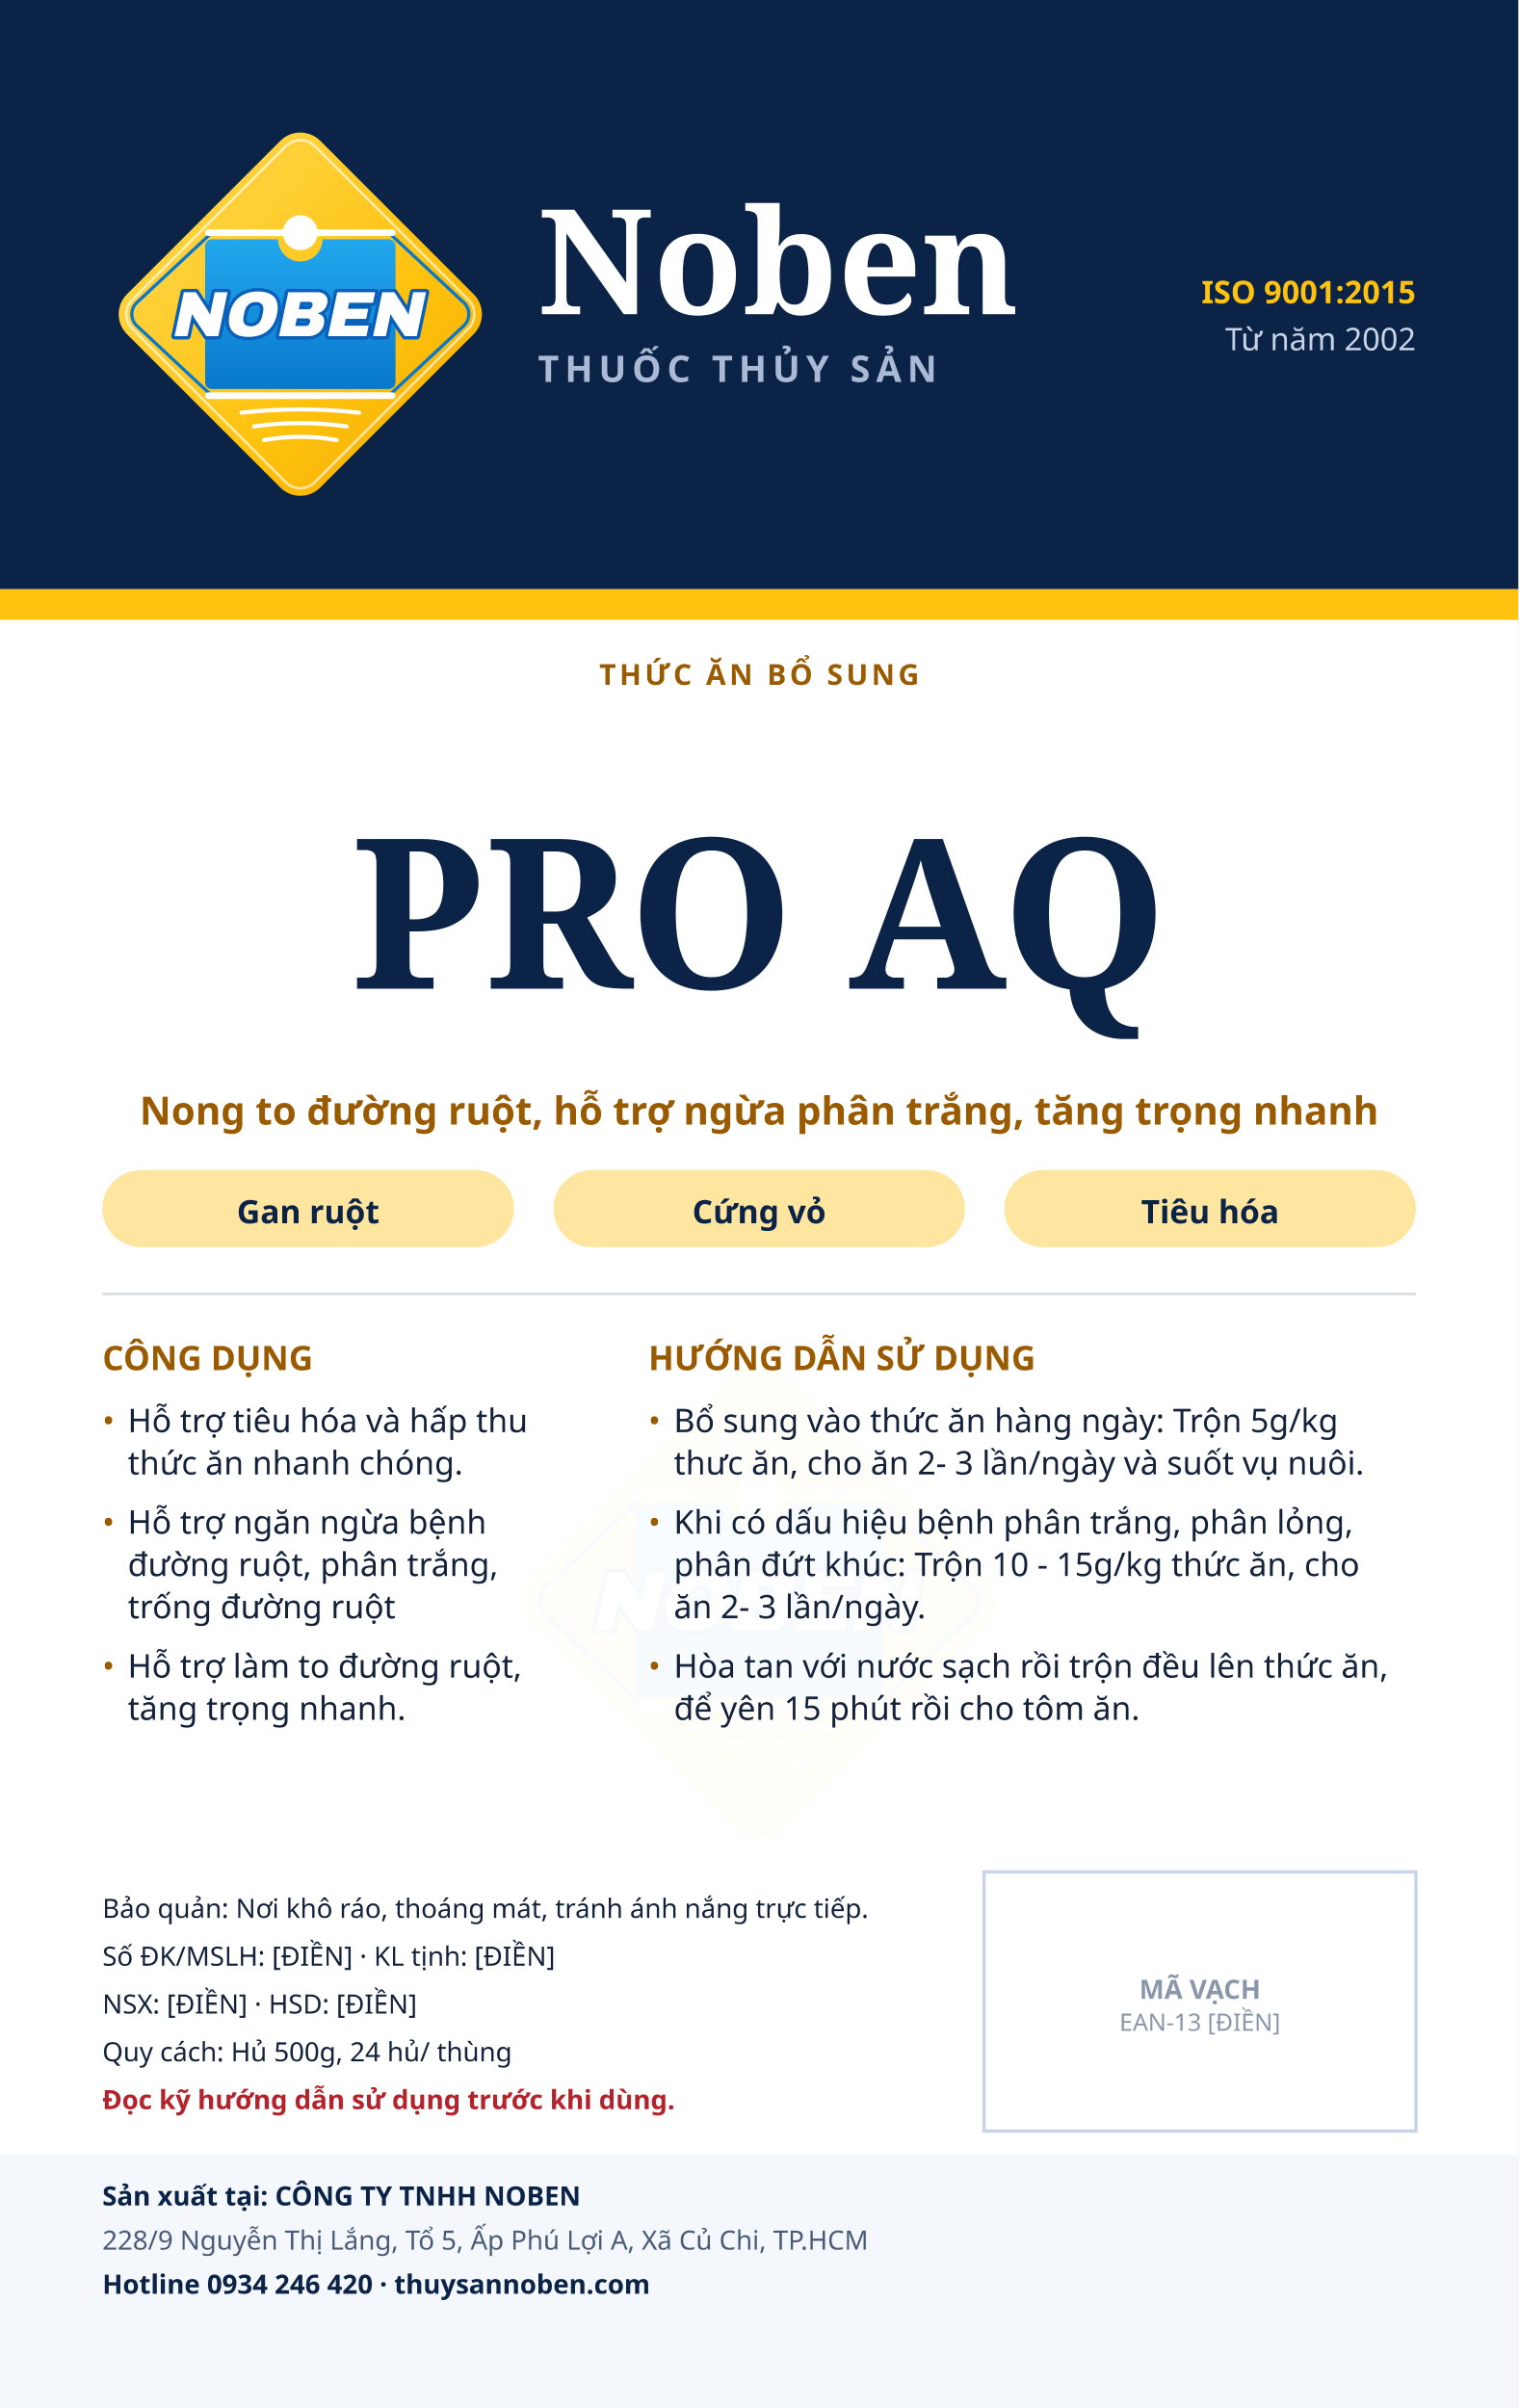
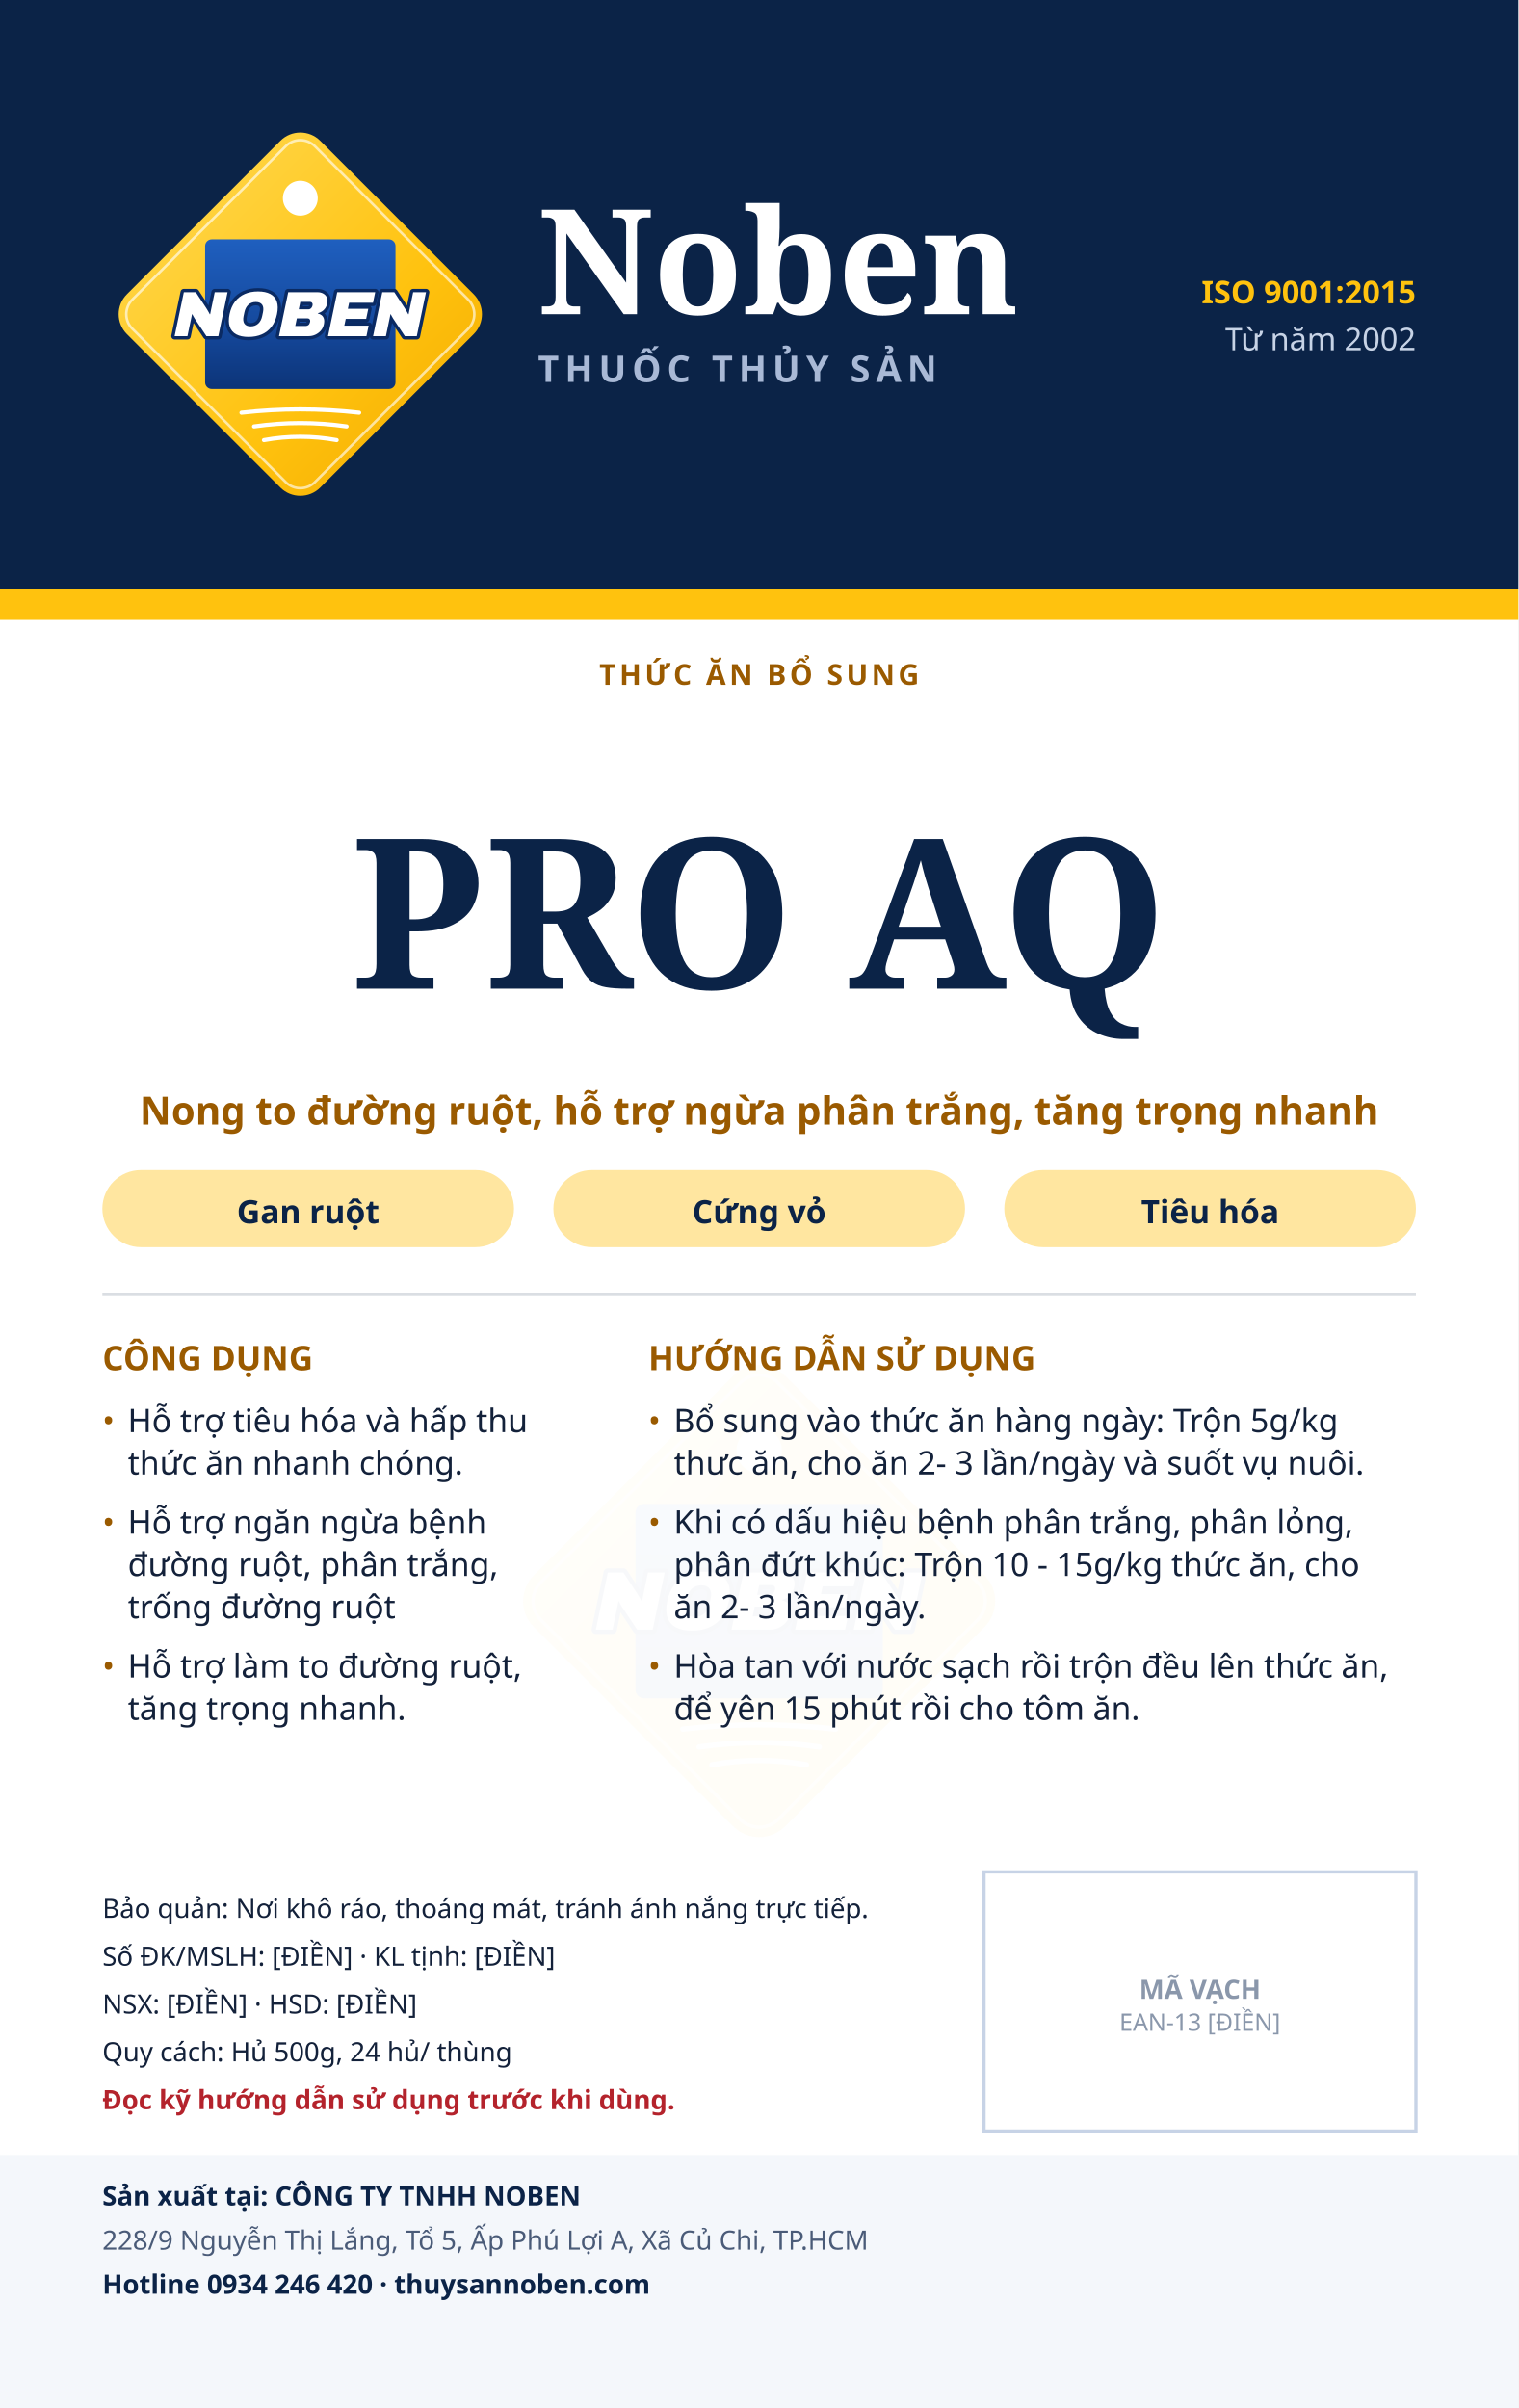
<svg xmlns="http://www.w3.org/2000/svg" xmlns:xlink="http://www.w3.org/1999/xlink" width="116mm" height="183.98mm" viewBox="-3 -3 116 183.98" data-trim="110 177.98" data-tran-le="3" data-an-toan="4.82">
  <defs>
    <clipPath id="nb-trang-giua">
      <rect x="0" y="44.36" width="110" height="117.29" />
    </clipPath>
  </defs>
  <g id="nen">
    <rect x="-3" y="-3" width="116" height="183.98" fill="#ffffff" />
    <rect x="-3" y="161.65" width="116" height="19.33" fill="#f4f7fb" />
    <g opacity="0.035" clip-path="url(#nb-trang-giua)">
      <use href="#nb-mark-art" xlink:href="#nb-mark-art" transform="translate(35.35 99.68) scale(0.07677)" />
    </g>
  </g>
  <g id="dai-thuong-hieu" data-khung="38.09 0 67.09 42.02">
    <rect x="-3" y="-3" width="116" height="45.02" fill="#0b2347" />
    <rect x="-3" y="42.02" width="116" height="2.34" fill="#ffc20e" />
    <text font-family="'Playfair Display ExtraBold', 'Playfair Display', serif" font-weight="800" font-size="11.18" fill="#ffffff" x="38.09" y="21.01">Noben</text>
    <text font-family="'Be Vietnam Pro SemiBold', 'Be Vietnam Pro', sans-serif" font-weight="600" font-size="2.79" fill="#a9b9d6" letter-spacing="0.45" x="38.09" y="26.18">THUỐC THỦY SẢN</text>
    <text font-family="'Be Vietnam Pro SemiBold', 'Be Vietnam Pro', sans-serif" font-weight="600" font-size="2.39" fill="#ffc20e" text-anchor="end" x="105.18" y="20.17">ISO 9001:2015</text>
    <text font-family="'Be Vietnam Pro', sans-serif" font-weight="400" font-size="2.39" fill="#c7d3e6" text-anchor="end" x="105.18" y="23.76">Từ năm 2002</text>
  </g>
  <g id="logo">
    <g transform="translate(4.82 5.88) scale(0.05908)">
      <g id="nb-mark-art">
        <defs>
          <linearGradient id="nb-g" x1="0" y1="0" x2="1" y2="1">
            <stop offset="0" stop-color="#ffdb57" />
            <stop offset=".618" stop-color="#ffc20e" />
            <stop offset="1" stop-color="#f2a900" />
          </linearGradient>
          <linearGradient id="nb-b" x1="0" y1="0" x2="0" y2="1">
-             <stop offset="0" stop-color="#22a8ec" />
-             <stop offset=".618" stop-color="#1289d8" />
-             <stop offset="1" stop-color="#0878cc" />
+             <stop offset="0" stop-color="#1f5fbf" />
+             <stop offset=".618" stop-color="#14479a" />
+             <stop offset="1" stop-color="#0c3478" />
          </linearGradient>
        </defs>
        <path d="M281.79 31.79 L480.21 230.21 A36.47 36.47 0 0 1 480.21 281.79 L281.79 480.21 A36.47 36.47 0 0 1 230.21 480.21 L31.79 281.79 A36.47 36.47 0 0 1 31.79 230.21 L230.21 31.79 A36.47 36.47 0 0 1 281.79 31.79 Z" fill="url(#nb-g)" />
-         <path d="M274.83 38.76 L473.24 237.17 A26.62 26.62 0 0 1 473.24 274.83 L274.83 473.24 A26.62 26.62 0 0 1 237.17 473.24 L38.76 274.83 A26.62 26.62 0 0 1 38.76 237.17 L237.17 38.76 A26.62 26.62 0 0 1 274.83 38.76 Z" fill="none" stroke="#fff" stroke-opacity=".618" stroke-width="3.29" />
-         <path d="M370.48 150.62 L467.36 240.98 A20.53 20.53 0 0 1 467.36 271.02 L370.48 361.38 M141.52 150.62 L44.64 240.98 A20.53 20.53 0 0 0 44.64 271.02 L141.52 361.38" fill="none" stroke="#0878cc" stroke-width="4.18" stroke-linejoin="round" stroke-linecap="round" />
-         <rect x="132.91" y="146.31" width="246.19" height="8.61" rx="4.31" fill="#fff" />
-         <rect x="132.91" y="357.08" width="246.19" height="8.61" rx="4.31" fill="#fff" />
-         <path d="M141.52 159.23 H227.33 A28.67 28.67 0 0 0 284.67 159.23 H370.48 A8.61 8.61 0 0 1 379.09 167.84 V344.16 A8.61 8.61 0 0 1 370.48 352.77 H141.52 A8.61 8.61 0 0 1 132.91 344.16 V167.84 A8.61 8.61 0 0 1 141.52 159.23 Z" fill="url(#nb-b)" />
-         <circle cx="256" cy="150.62" r="22.54" fill="#fff" />
+         <path d="M274.83 38.76 L473.24 237.17 A26.62 26.62 0 0 1 473.24 274.83 L274.83 473.24 A26.62 26.62 0 0 1 237.17 473.24 L38.76 274.83 A26.62 26.62 0 0 1 38.76 237.17 L237.17 38.76 A26.62 26.62 0 0 1 274.83 38.76 Z" fill="none" stroke="#ffffff" stroke-opacity=".618" stroke-width="3.29" />
+         <path d="M141.52 159.23 H370.48 A8.61 8.61 0 0 1 379.09 167.84 V344.16 A8.61 8.61 0 0 1 370.48 352.77 H141.52 A8.61 8.61 0 0 1 132.91 344.16 V167.84 A8.61 8.61 0 0 1 141.52 159.23 Z" fill="url(#nb-b)" />
+         <circle cx="256" cy="106.02" r="22.54" fill="#ffffff" />
        <g transform="translate(93.46 284.39) scale(0.89704)">
-           <g fill="none" stroke="#0a5fb8" stroke-width="9.6" stroke-linejoin="round">
+           <g fill="none" stroke="#0a2a63" stroke-width="9.6" stroke-linejoin="round">
            <path transform="translate(-6.81 0)" d="M6.808 0.0 20.1 -63.296H37.396L52.312 -40.572Q52.947 -39.652 53.96 -37.904Q54.973 -36.156 56.022 -34.362Q57.071 -32.568 57.575 -31.464L58.074 -31.648Q58.523 -34.224 59.054 -36.754Q59.586 -39.284 59.856 -40.572L64.628 -63.296H83.12L69.828 0.0H52.624L35.765 -25.3Q34.587 -27.14 33.802 -28.658Q33.017 -30.176 32.295 -31.556L31.796 -31.372Q31.521 -29.624 31.154 -27.876Q30.787 -26.128 30.613 -25.3L25.3 0.0Z " />
            <path transform="translate(-7.2 0)" d="M113.676 1.104Q102.912 1.104 96.049 -2.576Q89.186 -6.256 86.674 -13.57Q84.162 -20.884 86.422 -31.648Q88.702 -42.504 94.276 -49.772Q99.85 -57.04 108.259 -60.72Q116.668 -64.4 127.432 -64.4Q138.288 -64.4 145.151 -60.72Q152.014 -57.04 154.536 -49.772Q157.058 -42.504 154.778 -31.648Q152.518 -20.884 146.934 -13.57Q141.35 -6.256 132.941 -2.576Q124.532 1.104 113.676 1.104ZM116.864 -14.076Q120.176 -14.076 122.928 -15.134Q125.68 -16.192 127.788 -18.124Q129.896 -20.056 131.294 -22.77Q132.692 -25.484 133.368 -28.704L134.604 -34.592Q135.281 -37.812 135.022 -40.526Q134.764 -43.24 133.468 -45.172Q132.172 -47.104 129.864 -48.162Q127.556 -49.22 124.244 -49.22Q120.932 -49.22 118.18 -48.162Q115.428 -47.104 113.366 -45.172Q111.304 -43.24 109.906 -40.526Q108.509 -37.812 107.832 -34.592L106.596 -28.704Q105.92 -25.484 106.178 -22.77Q106.436 -20.056 107.686 -18.124Q108.936 -16.192 111.244 -15.134Q113.552 -14.076 116.864 -14.076Z " />
            <path transform="translate(-7.59 0)" d="M158.08 0.0 171.372 -63.296H213.508Q218.292 -63.296 221.833 -61.318Q225.373 -59.34 227.031 -55.844Q228.689 -52.348 227.723 -47.748Q226.757 -43.148 224.667 -40.204Q222.577 -37.26 219.827 -35.558Q217.078 -33.856 214.052 -33.028L213.975 -32.66Q217.132 -31.924 219.469 -30.13Q221.807 -28.336 222.786 -25.116Q223.766 -21.896 222.704 -16.836Q221.641 -11.776 218.365 -8.004Q215.089 -4.232 210.504 -2.116Q205.92 0.0 200.768 0.0ZM181.503 -14.72H196.959Q199.075 -14.72 200.672 -16.192Q202.269 -17.664 202.888 -20.608Q203.177 -21.988 202.821 -23.138Q202.464 -24.288 201.542 -24.932Q200.619 -25.576 199.239 -25.576H183.783ZM186.526 -38.64H200.51Q201.982 -38.64 203.139 -39.33Q204.296 -40.02 205.165 -41.308Q206.033 -42.596 206.439 -44.528Q206.864 -46.552 205.783 -47.978Q204.703 -49.404 202.771 -49.404H188.787Z " />
            <path transform="translate(-7.8 0)" d="M228.932 0.0 242.224 -63.296H296.964L293.776 -48.116H259.368L257.533 -39.376H286.973L283.92 -24.84H254.48L252.452 -15.18H287.504L284.316 0.0Z " />
            <path transform="translate(-8 0)" d="M294.08 0.0 307.372 -63.296H324.668L339.584 -40.572Q340.219 -39.652 341.232 -37.904Q342.245 -36.156 343.294 -34.362Q344.343 -32.568 344.847 -31.464L345.346 -31.648Q345.795 -34.224 346.326 -36.754Q346.858 -39.284 347.128 -40.572L351.9 -63.296H370.392L357.1 0.0H339.896L323.037 -25.3Q321.859 -27.14 321.074 -28.658Q320.289 -30.176 319.567 -31.556L319.068 -31.372Q318.793 -29.624 318.426 -27.876Q318.059 -26.128 317.885 -25.3L312.572 0.0Z" />
          </g>
-           <g fill="#fff">
+           <g fill="#ffffff">
            <path transform="translate(-6.81 0)" d="M6.808 0.0 20.1 -63.296H37.396L52.312 -40.572Q52.947 -39.652 53.96 -37.904Q54.973 -36.156 56.022 -34.362Q57.071 -32.568 57.575 -31.464L58.074 -31.648Q58.523 -34.224 59.054 -36.754Q59.586 -39.284 59.856 -40.572L64.628 -63.296H83.12L69.828 0.0H52.624L35.765 -25.3Q34.587 -27.14 33.802 -28.658Q33.017 -30.176 32.295 -31.556L31.796 -31.372Q31.521 -29.624 31.154 -27.876Q30.787 -26.128 30.613 -25.3L25.3 0.0Z " />
            <path transform="translate(-7.2 0)" d="M113.676 1.104Q102.912 1.104 96.049 -2.576Q89.186 -6.256 86.674 -13.57Q84.162 -20.884 86.422 -31.648Q88.702 -42.504 94.276 -49.772Q99.85 -57.04 108.259 -60.72Q116.668 -64.4 127.432 -64.4Q138.288 -64.4 145.151 -60.72Q152.014 -57.04 154.536 -49.772Q157.058 -42.504 154.778 -31.648Q152.518 -20.884 146.934 -13.57Q141.35 -6.256 132.941 -2.576Q124.532 1.104 113.676 1.104ZM116.864 -14.076Q120.176 -14.076 122.928 -15.134Q125.68 -16.192 127.788 -18.124Q129.896 -20.056 131.294 -22.77Q132.692 -25.484 133.368 -28.704L134.604 -34.592Q135.281 -37.812 135.022 -40.526Q134.764 -43.24 133.468 -45.172Q132.172 -47.104 129.864 -48.162Q127.556 -49.22 124.244 -49.22Q120.932 -49.22 118.18 -48.162Q115.428 -47.104 113.366 -45.172Q111.304 -43.24 109.906 -40.526Q108.509 -37.812 107.832 -34.592L106.596 -28.704Q105.92 -25.484 106.178 -22.77Q106.436 -20.056 107.686 -18.124Q108.936 -16.192 111.244 -15.134Q113.552 -14.076 116.864 -14.076Z " />
            <path transform="translate(-7.59 0)" d="M158.08 0.0 171.372 -63.296H213.508Q218.292 -63.296 221.833 -61.318Q225.373 -59.34 227.031 -55.844Q228.689 -52.348 227.723 -47.748Q226.757 -43.148 224.667 -40.204Q222.577 -37.26 219.827 -35.558Q217.078 -33.856 214.052 -33.028L213.975 -32.66Q217.132 -31.924 219.469 -30.13Q221.807 -28.336 222.786 -25.116Q223.766 -21.896 222.704 -16.836Q221.641 -11.776 218.365 -8.004Q215.089 -4.232 210.504 -2.116Q205.92 0.0 200.768 0.0ZM181.503 -14.72H196.959Q199.075 -14.72 200.672 -16.192Q202.269 -17.664 202.888 -20.608Q203.177 -21.988 202.821 -23.138Q202.464 -24.288 201.542 -24.932Q200.619 -25.576 199.239 -25.576H183.783ZM186.526 -38.64H200.51Q201.982 -38.64 203.139 -39.33Q204.296 -40.02 205.165 -41.308Q206.033 -42.596 206.439 -44.528Q206.864 -46.552 205.783 -47.978Q204.703 -49.404 202.771 -49.404H188.787Z " />
            <path transform="translate(-7.8 0)" d="M228.932 0.0 242.224 -63.296H296.964L293.776 -48.116H259.368L257.533 -39.376H286.973L283.92 -24.84H254.48L252.452 -15.18H287.504L284.316 0.0Z " />
            <path transform="translate(-8 0)" d="M294.08 0.0 307.372 -63.296H324.668L339.584 -40.572Q340.219 -39.652 341.232 -37.904Q342.245 -36.156 343.294 -34.362Q344.343 -32.568 344.847 -31.464L345.346 -31.648Q345.795 -34.224 346.326 -36.754Q346.858 -39.284 347.128 -40.572L351.9 -63.296H370.392L357.1 0.0H339.896L323.037 -25.3Q321.859 -27.14 321.074 -28.658Q320.289 -30.176 319.567 -31.556L319.068 -31.372Q318.793 -29.624 318.426 -27.876Q318.059 -26.128 317.885 -25.3L312.572 0.0Z" />
          </g>
        </g>
-         <path d="M179.92 383.41 Q256 374.8 332.08 383.41 M196.19 401.13 Q256 392.52 315.81 401.13 M208.98 418.85 Q256 410.24 303.02 418.85" fill="none" stroke="#fff" stroke-width="5.32" stroke-linecap="round" />
+         <path d="M179.92 383.41 Q256 374.8 332.08 383.41 M196.19 401.13 Q256 392.52 315.81 401.13 M208.98 418.85 Q256 410.24 303.02 418.85" fill="none" stroke="#ffffff" stroke-width="5.32" stroke-linecap="round" />
      </g>
    </g>
  </g>
  <g id="ten-san-pham" data-khung="4.82 44.36 100.36 54.29">
    <text font-family="'Be Vietnam Pro SemiBold', 'Be Vietnam Pro', sans-serif" font-weight="600" font-size="2.2" fill="#9a5a00" text-anchor="middle" letter-spacing="0.26">
      <tspan x="55" y="49.33">THỨC ĂN BỔ SUNG</tspan>
    </text>
    <text font-family="'Playfair Display ExtraBold', 'Playfair Display', serif" font-weight="800" font-size="16.02" fill="#0b2347" text-anchor="middle">
      <tspan x="55" y="72.54">PRO AQ</tspan>
    </text>
    <text font-family="'Be Vietnam Pro SemiBold', 'Be Vietnam Pro', sans-serif" font-weight="600" font-size="2.97" fill="#9a5a00" text-anchor="middle">
      <tspan x="55" y="82.92">Nong to đường ruột, hỗ trợ ngừa phân trắng, tăng trọng nhanh</tspan>
    </text>
    <rect x="4.82" y="86.4" width="31.45" height="5.89" rx="2.95" fill="#ffe6a0" />
    <text font-family="'Be Vietnam Pro SemiBold', 'Be Vietnam Pro', sans-serif" font-weight="600" font-size="2.47" fill="#0b2347" text-anchor="middle">
      <tspan x="20.54" y="90.46">Gan ruột</tspan>
    </text>
    <rect x="39.28" y="86.4" width="31.45" height="5.89" rx="2.95" fill="#ffe6a0" />
    <text font-family="'Be Vietnam Pro SemiBold', 'Be Vietnam Pro', sans-serif" font-weight="600" font-size="2.47" fill="#0b2347" text-anchor="middle">
      <tspan x="55" y="90.46">Cứng vỏ</tspan>
    </text>
    <rect x="73.73" y="86.4" width="31.45" height="5.89" rx="2.95" fill="#ffe6a0" />
    <text font-family="'Be Vietnam Pro SemiBold', 'Be Vietnam Pro', sans-serif" font-weight="600" font-size="2.47" fill="#0b2347" text-anchor="middle">
      <tspan x="89.46" y="90.46">Tiêu hóa</tspan>
    </text>
  </g>
  <g id="cong-dung" data-khung="4.82 98.65 36.25 30.43">
    <line x1="4.82" y1="95.86" x2="105.18" y2="95.86" stroke="#0b2347" stroke-opacity="0.15" stroke-width="0.2" />
    <text font-family="'Be Vietnam Pro SemiBold', 'Be Vietnam Pro', sans-serif" font-weight="600" font-size="2.58" fill="#9a5a00">
      <tspan x="4.82" y="101.68">CÔNG DỤNG</tspan>
    </text>
    <text font-family="'Be Vietnam Pro', sans-serif" font-weight="400" font-size="2.48" fill="#9a5a00" x="4.82" y="106.42">•</text>
    <text font-family="'Be Vietnam Pro', sans-serif" font-weight="400" font-size="2.48" fill="#13213a">
      <tspan x="6.76" y="106.42">Hỗ trợ tiêu hóa và hấp thu</tspan>
      <tspan x="6.76" y="109.65">thức ăn nhanh chóng.</tspan>
    </text>
    <text font-family="'Be Vietnam Pro', sans-serif" font-weight="400" font-size="2.48" fill="#9a5a00" x="4.82" y="114.18">•</text>
    <text font-family="'Be Vietnam Pro', sans-serif" font-weight="400" font-size="2.48" fill="#13213a">
      <tspan x="6.76" y="114.18">Hỗ trợ ngăn ngừa bệnh</tspan>
      <tspan x="6.76" y="117.41">đường ruột, phân trắng,</tspan>
      <tspan x="6.76" y="120.64">trống đường ruột</tspan>
    </text>
    <text font-family="'Be Vietnam Pro', sans-serif" font-weight="400" font-size="2.48" fill="#9a5a00" x="4.82" y="125.17">•</text>
    <text font-family="'Be Vietnam Pro', sans-serif" font-weight="400" font-size="2.48" fill="#13213a">
      <tspan x="6.76" y="125.17">Hỗ trợ làm to đường ruột,</tspan>
      <tspan x="6.76" y="128.4">tăng trọng nhanh.</tspan>
    </text>
  </g>
  <g id="huong-dan" data-khung="46.53 98.65 58.65 30.43">
    <text font-family="'Be Vietnam Pro SemiBold', 'Be Vietnam Pro', sans-serif" font-weight="600" font-size="2.58" fill="#9a5a00">
      <tspan x="46.53" y="101.68">HƯỚNG DẪN SỬ DỤNG</tspan>
    </text>
    <text font-family="'Be Vietnam Pro', sans-serif" font-weight="400" font-size="2.48" fill="#9a5a00" x="46.53" y="106.42">•</text>
    <text font-family="'Be Vietnam Pro', sans-serif" font-weight="400" font-size="2.48" fill="#13213a">
      <tspan x="48.48" y="106.42">Bổ sung vào thức ăn hàng ngày: Trộn 5g/kg</tspan>
      <tspan x="48.48" y="109.65">thưc ăn, cho ăn 2- 3 lần/ngày và suốt vụ nuôi.</tspan>
    </text>
    <text font-family="'Be Vietnam Pro', sans-serif" font-weight="400" font-size="2.48" fill="#9a5a00" x="46.53" y="114.18">•</text>
    <text font-family="'Be Vietnam Pro', sans-serif" font-weight="400" font-size="2.48" fill="#13213a">
      <tspan x="48.48" y="114.18">Khi có dấu hiệu bệnh phân trắng, phân lỏng,</tspan>
      <tspan x="48.48" y="117.41">phân đứt khúc: Trộn 10 - 15g/kg thức ăn, cho</tspan>
      <tspan x="48.48" y="120.64">ăn 2- 3 lần/ngày.</tspan>
    </text>
    <text font-family="'Be Vietnam Pro', sans-serif" font-weight="400" font-size="2.48" fill="#9a5a00" x="46.53" y="125.17">•</text>
    <text font-family="'Be Vietnam Pro', sans-serif" font-weight="400" font-size="2.48" fill="#13213a">
      <tspan x="48.48" y="125.17">Hòa tan với nước sạch rồi trộn đều lên thức ăn,</tspan>
      <tspan x="48.48" y="128.4">để yên 15 phút rồi cho tôm ăn.</tspan>
    </text>
  </g>
  <g id="thanh-phan">
</g>
  <g id="phap-ly" data-khung="4.82 140.02 100.36 33.14">
    <text font-family="'Be Vietnam Pro', sans-serif" font-weight="400" font-size="2.03" fill="#13213a">
      <tspan x="4.82" y="143.53">Bảo quản: Nơi khô ráo, thoáng mát, tránh ánh nắng trực tiếp.</tspan>
    </text>
    <text font-family="'Be Vietnam Pro', sans-serif" font-weight="400" font-size="2.03" fill="#13213a">
      <tspan x="4.82" y="147.19">Số ĐK/MSLH: [ĐIỀN] · KL tịnh: [ĐIỀN]</tspan>
    </text>
    <text font-family="'Be Vietnam Pro', sans-serif" font-weight="400" font-size="2.03" fill="#13213a">
      <tspan x="4.82" y="150.84">NSX: [ĐIỀN] · HSD: [ĐIỀN]</tspan>
    </text>
    <text font-family="'Be Vietnam Pro', sans-serif" font-weight="400" font-size="2.03" fill="#13213a">
      <tspan x="4.82" y="154.49">Quy cách: Hủ 500g, 24 hủ/ thùng</tspan>
    </text>
    <text font-family="'Be Vietnam Pro SemiBold', 'Be Vietnam Pro', sans-serif" font-weight="600" font-size="2.03" fill="#b4232c">
      <tspan x="4.82" y="158.15">Đọc kỹ hướng dẫn sử dụng trước khi dùng.</tspan>
    </text>
    <text font-family="'Be Vietnam Pro SemiBold', 'Be Vietnam Pro', sans-serif" font-weight="600" font-size="2.03" fill="#0b2347">
      <tspan x="4.82" y="165.51">Sản xuất tại: CÔNG TY TNHH NOBEN</tspan>
    </text>
    <text font-family="'Be Vietnam Pro', sans-serif" font-weight="400" font-size="2.03" fill="#4a5b78">
      <tspan x="4.82" y="168.88">228/9 Nguyễn Thị Lắng, Tổ 5, Ấp Phú Lợi A, Xã Củ Chi, TP.HCM</tspan>
    </text>
    <text font-family="'Be Vietnam Pro SemiBold', 'Be Vietnam Pro', sans-serif" font-weight="600" font-size="2.03" fill="#0b2347">
      <tspan x="4.82" y="172.25">Hotline 0934 246 420 · thuysannoben.com</tspan>
    </text>
  </g>
  <g id="ma-vach" data-khung="72.18 140.02 33 19.8">
    <rect x="72.18" y="140.02" width="33" height="19.8" fill="#ffffff" stroke="#c7d3e6" stroke-width="0.25" />
    <text font-family="'Be Vietnam Pro SemiBold', 'Be Vietnam Pro', sans-serif" font-weight="600" font-size="2.03" fill="#8a97ab" text-anchor="middle" x="88.68" y="149.72">MÃ VẠCH</text>
    <text font-family="'Be Vietnam Pro', sans-serif" font-weight="400" font-size="1.83" fill="#8a97ab" text-anchor="middle" x="88.68" y="152.16">EAN-13 [ĐIỀN]</text>
  </g>
  <g id="vung-an-toan" display="none">
    <rect x="-3" y="-3" width="116" height="183.98" fill="none" stroke="#e6007e" stroke-width="0.2" />
    <rect x="0" y="0" width="110" height="177.98" fill="none" stroke="#00a0e9" stroke-width="0.25" />
    <rect x="4.82" y="4.82" width="100.36" height="168.34" fill="none" stroke="#2fb34a" stroke-width="0.2" stroke-dasharray="1 1" />
    <line x1="0" y1="110" x2="110" y2="110" stroke="#ffc20e" stroke-width="0.2" stroke-dasharray="2 1" />
  </g>
</svg>
